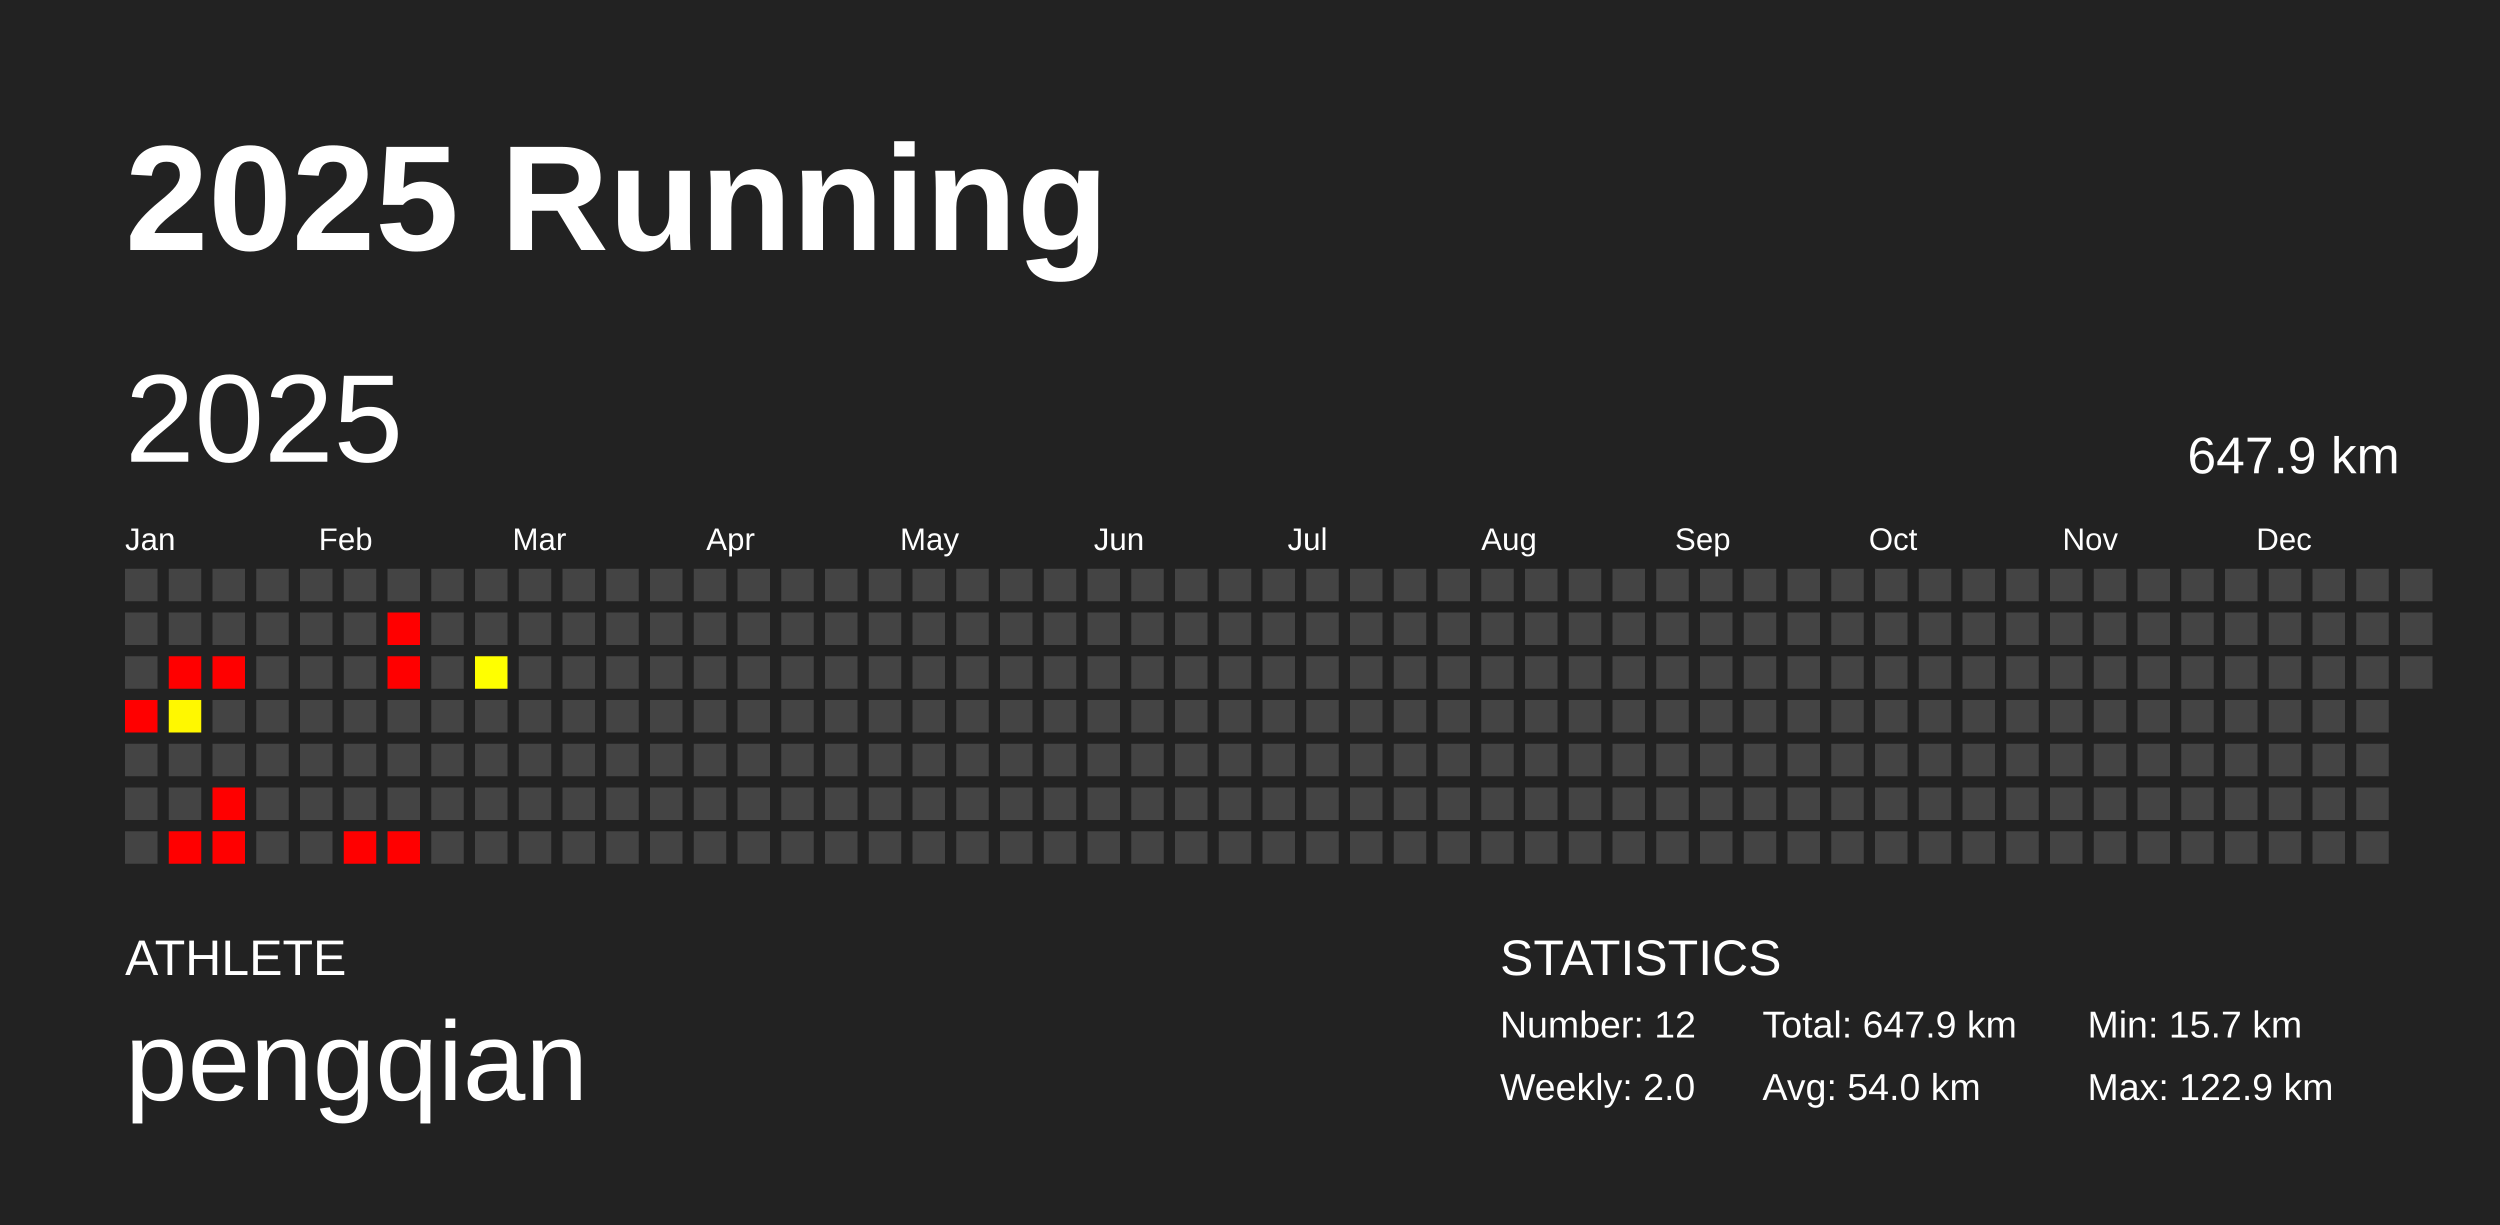
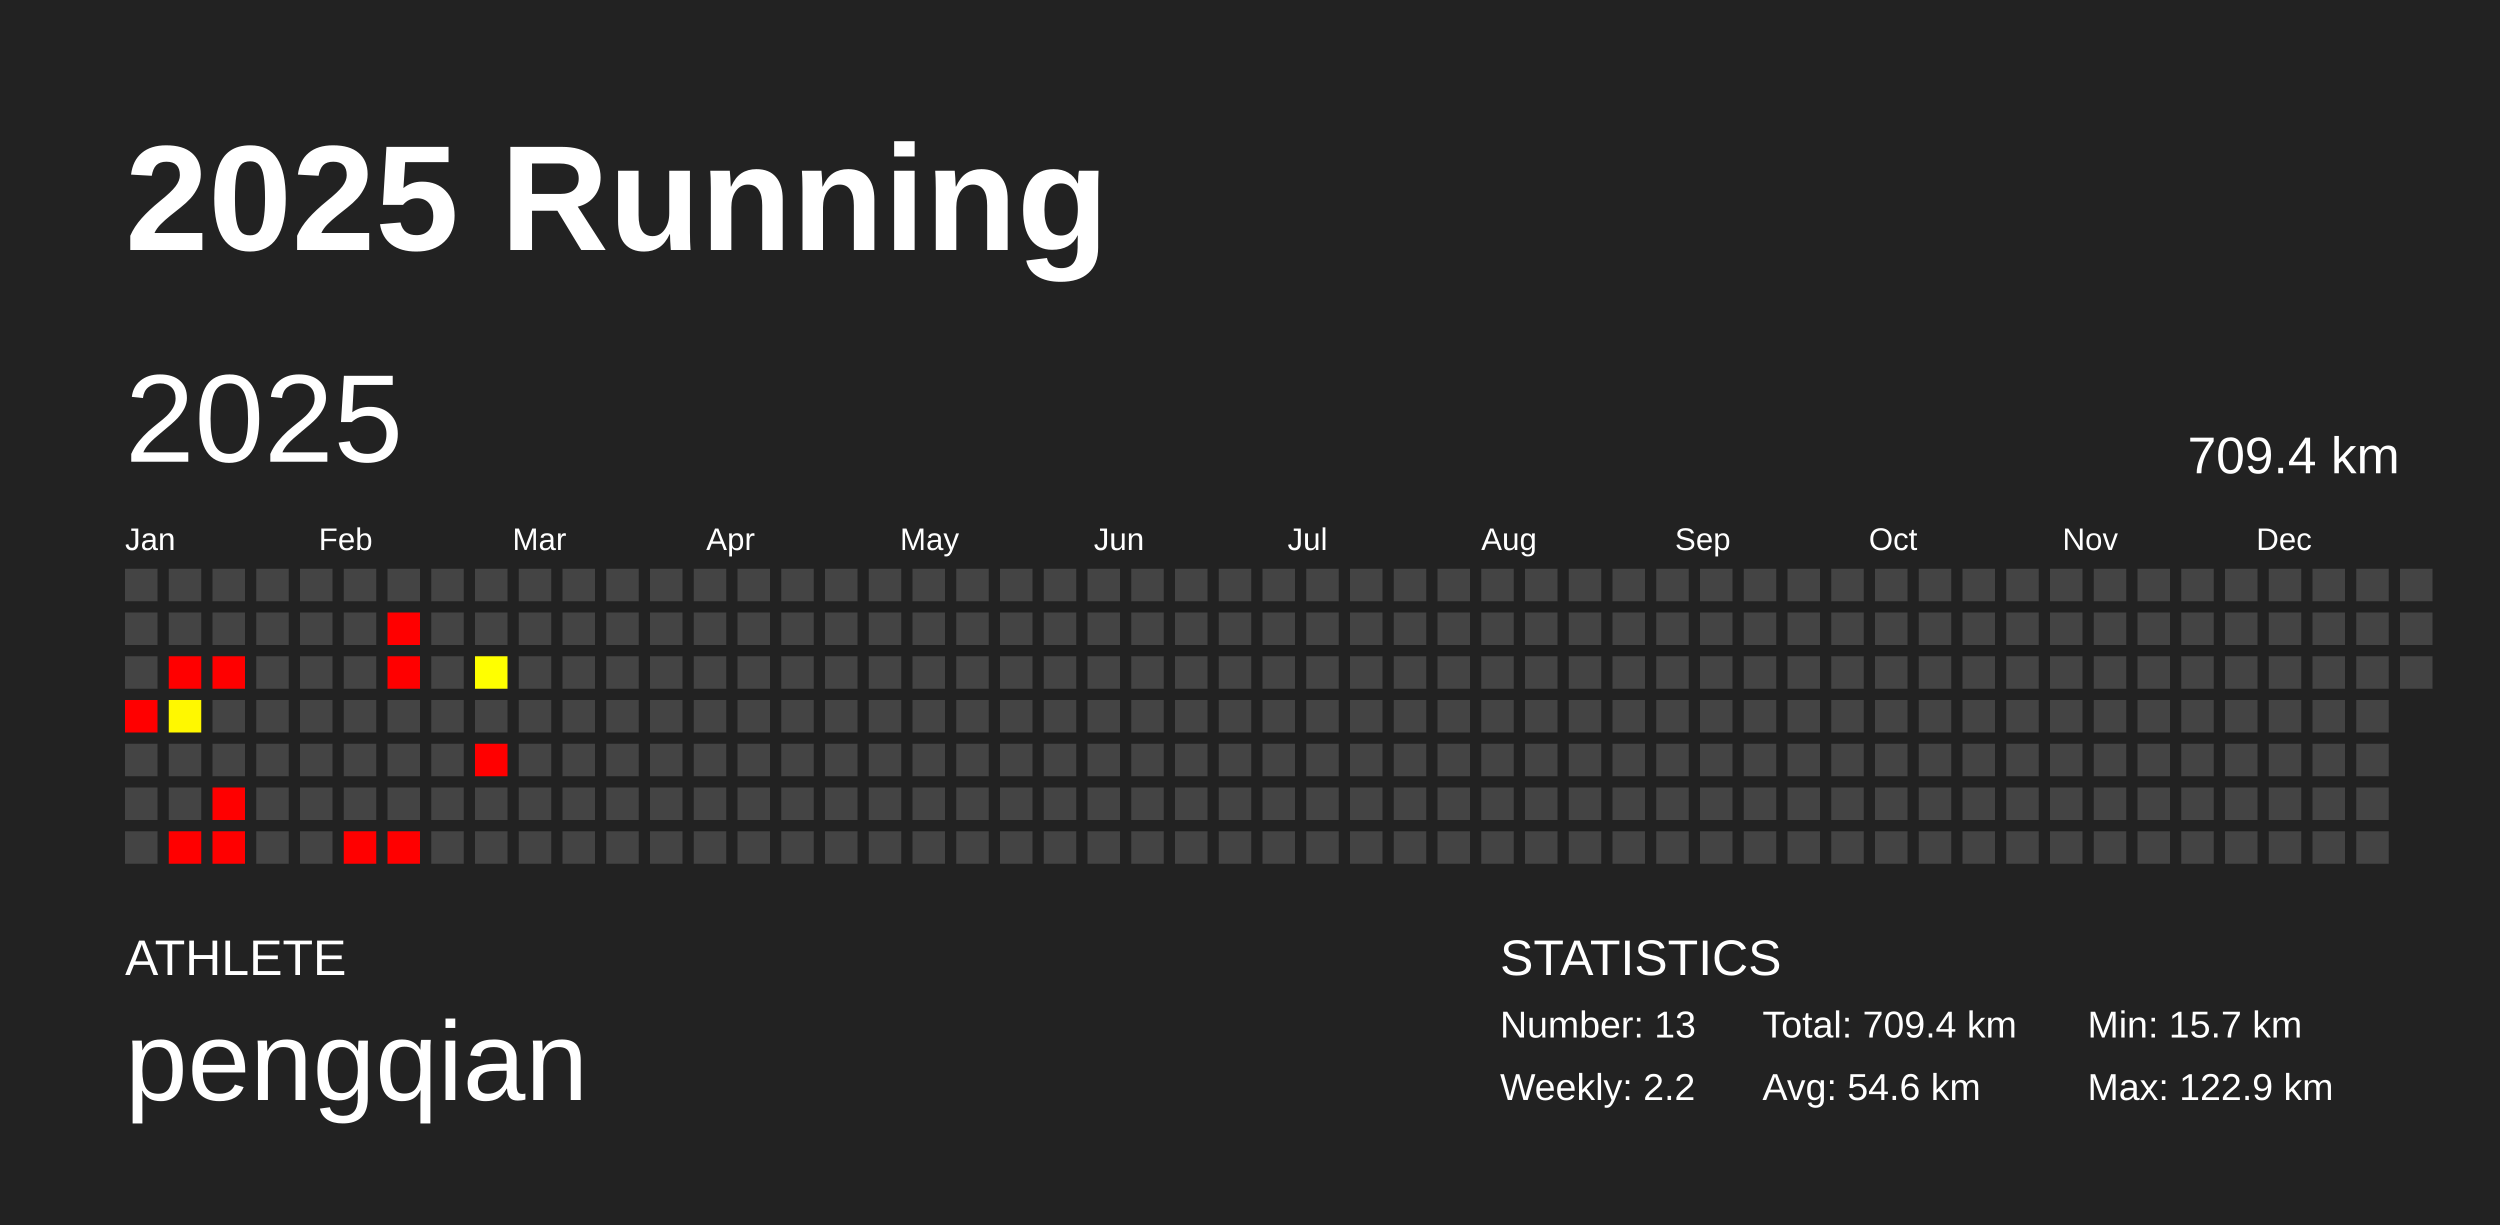
<svg xmlns="http://www.w3.org/2000/svg" baseProfile="full" height="98mm" version="1.1" viewBox="0,0,200,98" width="200mm">
  <defs />
  <rect fill="#222222" height="98" width="200" x="0" y="0" />
  <text fill="#FFFFFF" style="font-size:12px; font-family:Arial; font-weight:bold;" x="10" y="20">2025 Running</text>
  <text fill="#FFFFFF" style="font-size:4px; font-family:Arial" x="10" y="78">ATHLETE</text>
  <text fill="#FFFFFF" style="font-size:9px; font-family:Arial" x="10" y="88">pengqian</text>
  <text fill="#FFFFFF" style="font-size:4px; font-family:Arial" x="120" y="78">STATISTICS</text>
-   <text fill="#FFFFFF" style="font-size:3px; font-family:Arial" x="120" y="83">Number: 12</text>
-   <text fill="#FFFFFF" style="font-size:3px; font-family:Arial" x="120" y="88">Weekly: 2.0</text>
-   <text fill="#FFFFFF" style="font-size:3px; font-family:Arial" x="141" y="83">Total: 647.9 km</text>
-   <text fill="#FFFFFF" style="font-size:3px; font-family:Arial" x="141" y="88">Avg: 54.0 km</text>
+   <text fill="#FFFFFF" style="font-size:3px; font-family:Arial" x="120" y="83">Number: 13</text>
+   <text fill="#FFFFFF" style="font-size:3px; font-family:Arial" x="120" y="88">Weekly: 2.2</text>
+   <text fill="#FFFFFF" style="font-size:3px; font-family:Arial" x="141" y="83">Total: 709.4 km</text>
+   <text fill="#FFFFFF" style="font-size:3px; font-family:Arial" x="141" y="88">Avg: 54.6 km</text>
  <text fill="#FFFFFF" style="font-size:3px; font-family:Arial" x="167" y="83">Min: 15.7 km</text>
  <text fill="#FFFFFF" style="font-size:3px; font-family:Arial" x="167" y="88">Max: 122.9 km</text>
  <text dominant-baseline="hanging" fill="#FFFFFF" style="font-size:10.0px; font-family:Arial;" x="10" y="30">2025</text>
-   <text dominant-baseline="hanging" fill="#FFFFFF" style="font-size:4.125px; font-family:Arial;" x="175" y="35">647.9 km</text>
+   <text dominant-baseline="hanging" fill="#FFFFFF" style="font-size:4.125px; font-family:Arial;" x="175" y="35">709.4 km</text>
  <text fill="#FFFFFF" style="font-size:2.5px; font-family:Arial" x="10.0" y="44">Jan</text>
  <text fill="#FFFFFF" style="font-size:2.5px; font-family:Arial" x="25.5" y="44">Feb</text>
  <text fill="#FFFFFF" style="font-size:2.5px; font-family:Arial" x="41.0" y="44">Mar</text>
  <text fill="#FFFFFF" style="font-size:2.5px; font-family:Arial" x="56.5" y="44">Apr</text>
  <text fill="#FFFFFF" style="font-size:2.5px; font-family:Arial" x="72.0" y="44">May</text>
  <text fill="#FFFFFF" style="font-size:2.5px; font-family:Arial" x="87.5" y="44">Jun</text>
  <text fill="#FFFFFF" style="font-size:2.5px; font-family:Arial" x="103.0" y="44">Jul</text>
  <text fill="#FFFFFF" style="font-size:2.5px; font-family:Arial" x="118.5" y="44">Aug</text>
  <text fill="#FFFFFF" style="font-size:2.5px; font-family:Arial" x="134.0" y="44">Sep</text>
  <text fill="#FFFFFF" style="font-size:2.5px; font-family:Arial" x="149.5" y="44">Oct</text>
  <text fill="#FFFFFF" style="font-size:2.5px; font-family:Arial" x="165.0" y="44">Nov</text>
  <text fill="#FFFFFF" style="font-size:2.5px; font-family:Arial" x="180.5" y="44">Dec</text>
  <rect fill="#444444" height="2.6" width="2.6" x="10.0" y="45.5" />
  <rect fill="#444444" height="2.6" width="2.6" x="10.0" y="49.0" />
  <rect fill="#444444" height="2.6" width="2.6" x="10.0" y="52.5" />
  <rect fill="red" height="2.6" width="2.6" x="10.0" y="56.0" />
  <rect fill="#444444" height="2.6" width="2.6" x="10.0" y="59.5" />
  <rect fill="#444444" height="2.6" width="2.6" x="10.0" y="63.0" />
  <rect fill="#444444" height="2.6" width="2.6" x="10.0" y="66.5" />
  <rect fill="#444444" height="2.6" width="2.6" x="13.5" y="45.5" />
  <rect fill="#444444" height="2.6" width="2.6" x="13.5" y="49.0" />
  <rect fill="red" height="2.6" width="2.6" x="13.5" y="52.5" />
  <rect fill="#fff800" height="2.6" width="2.6" x="13.5" y="56.0" />
  <rect fill="#444444" height="2.6" width="2.6" x="13.5" y="59.5" />
  <rect fill="#444444" height="2.6" width="2.6" x="13.5" y="63.0" />
  <rect fill="red" height="2.6" width="2.6" x="13.5" y="66.5" />
  <rect fill="#444444" height="2.6" width="2.6" x="17.0" y="45.5" />
  <rect fill="#444444" height="2.6" width="2.6" x="17.0" y="49.0" />
  <rect fill="red" height="2.6" width="2.6" x="17.0" y="52.5" />
  <rect fill="#444444" height="2.6" width="2.6" x="17.0" y="56.0" />
  <rect fill="#444444" height="2.6" width="2.6" x="17.0" y="59.5" />
  <rect fill="red" height="2.6" width="2.6" x="17.0" y="63.0" />
  <rect fill="red" height="2.6" width="2.6" x="17.0" y="66.5" />
  <rect fill="#444444" height="2.6" width="2.6" x="20.5" y="45.5" />
  <rect fill="#444444" height="2.6" width="2.6" x="20.5" y="49.0" />
  <rect fill="#444444" height="2.6" width="2.6" x="20.5" y="52.5" />
  <rect fill="#444444" height="2.6" width="2.6" x="20.5" y="56.0" />
  <rect fill="#444444" height="2.6" width="2.6" x="20.5" y="59.5" />
  <rect fill="#444444" height="2.6" width="2.6" x="20.5" y="63.0" />
  <rect fill="#444444" height="2.6" width="2.6" x="20.5" y="66.5" />
  <rect fill="#444444" height="2.6" width="2.6" x="24.0" y="45.5" />
  <rect fill="#444444" height="2.6" width="2.6" x="24.0" y="49.0" />
  <rect fill="#444444" height="2.6" width="2.6" x="24.0" y="52.5" />
  <rect fill="#444444" height="2.6" width="2.6" x="24.0" y="56.0" />
  <rect fill="#444444" height="2.6" width="2.6" x="24.0" y="59.5" />
  <rect fill="#444444" height="2.6" width="2.6" x="24.0" y="63.0" />
  <rect fill="#444444" height="2.6" width="2.6" x="24.0" y="66.5" />
  <rect fill="#444444" height="2.6" width="2.6" x="27.5" y="45.5" />
  <rect fill="#444444" height="2.6" width="2.6" x="27.5" y="49.0" />
  <rect fill="#444444" height="2.6" width="2.6" x="27.5" y="52.5" />
  <rect fill="#444444" height="2.6" width="2.6" x="27.5" y="56.0" />
  <rect fill="#444444" height="2.6" width="2.6" x="27.5" y="59.5" />
  <rect fill="#444444" height="2.6" width="2.6" x="27.5" y="63.0" />
  <rect fill="red" height="2.6" width="2.6" x="27.5" y="66.5" />
  <rect fill="#444444" height="2.6" width="2.6" x="31.0" y="45.5" />
  <rect fill="red" height="2.6" width="2.6" x="31.0" y="49.0" />
  <rect fill="red" height="2.6" width="2.6" x="31.0" y="52.5" />
  <rect fill="#444444" height="2.6" width="2.6" x="31.0" y="56.0" />
  <rect fill="#444444" height="2.6" width="2.6" x="31.0" y="59.5" />
  <rect fill="#444444" height="2.6" width="2.6" x="31.0" y="63.0" />
  <rect fill="red" height="2.6" width="2.6" x="31.0" y="66.5" />
  <rect fill="#444444" height="2.6" width="2.6" x="34.5" y="45.5" />
  <rect fill="#444444" height="2.6" width="2.6" x="34.5" y="49.0" />
  <rect fill="#444444" height="2.6" width="2.6" x="34.5" y="52.5" />
  <rect fill="#444444" height="2.6" width="2.6" x="34.5" y="56.0" />
  <rect fill="#444444" height="2.6" width="2.6" x="34.5" y="59.5" />
  <rect fill="#444444" height="2.6" width="2.6" x="34.5" y="63.0" />
  <rect fill="#444444" height="2.6" width="2.6" x="34.5" y="66.5" />
  <rect fill="#444444" height="2.6" width="2.6" x="38.0" y="45.5" />
  <rect fill="#444444" height="2.6" width="2.6" x="38.0" y="49.0" />
  <rect fill="#ffff00" height="2.6" width="2.6" x="38.0" y="52.5" />
  <rect fill="#444444" height="2.6" width="2.6" x="38.0" y="56.0" />
-   <rect fill="#444444" height="2.6" width="2.6" x="38.0" y="59.5" />
+   <rect fill="red" height="2.6" width="2.6" x="38.0" y="59.5" />
  <rect fill="#444444" height="2.6" width="2.6" x="38.0" y="63.0" />
  <rect fill="#444444" height="2.6" width="2.6" x="38.0" y="66.5" />
  <rect fill="#444444" height="2.6" width="2.6" x="41.5" y="45.5" />
  <rect fill="#444444" height="2.6" width="2.6" x="41.5" y="49.0" />
  <rect fill="#444444" height="2.6" width="2.6" x="41.5" y="52.5" />
  <rect fill="#444444" height="2.6" width="2.6" x="41.5" y="56.0" />
  <rect fill="#444444" height="2.6" width="2.6" x="41.5" y="59.5" />
  <rect fill="#444444" height="2.6" width="2.6" x="41.5" y="63.0" />
  <rect fill="#444444" height="2.6" width="2.6" x="41.5" y="66.5" />
  <rect fill="#444444" height="2.6" width="2.6" x="45.0" y="45.5" />
  <rect fill="#444444" height="2.6" width="2.6" x="45.0" y="49.0" />
  <rect fill="#444444" height="2.6" width="2.6" x="45.0" y="52.5" />
  <rect fill="#444444" height="2.6" width="2.6" x="45.0" y="56.0" />
  <rect fill="#444444" height="2.6" width="2.6" x="45.0" y="59.5" />
  <rect fill="#444444" height="2.6" width="2.6" x="45.0" y="63.0" />
  <rect fill="#444444" height="2.6" width="2.6" x="45.0" y="66.5" />
  <rect fill="#444444" height="2.6" width="2.6" x="48.5" y="45.5" />
  <rect fill="#444444" height="2.6" width="2.6" x="48.5" y="49.0" />
  <rect fill="#444444" height="2.6" width="2.6" x="48.5" y="52.5" />
  <rect fill="#444444" height="2.6" width="2.6" x="48.5" y="56.0" />
  <rect fill="#444444" height="2.6" width="2.6" x="48.5" y="59.5" />
  <rect fill="#444444" height="2.6" width="2.6" x="48.5" y="63.0" />
  <rect fill="#444444" height="2.6" width="2.6" x="48.5" y="66.5" />
  <rect fill="#444444" height="2.6" width="2.6" x="52.0" y="45.5" />
  <rect fill="#444444" height="2.6" width="2.6" x="52.0" y="49.0" />
  <rect fill="#444444" height="2.6" width="2.6" x="52.0" y="52.5" />
  <rect fill="#444444" height="2.6" width="2.6" x="52.0" y="56.0" />
  <rect fill="#444444" height="2.6" width="2.6" x="52.0" y="59.5" />
  <rect fill="#444444" height="2.6" width="2.6" x="52.0" y="63.0" />
  <rect fill="#444444" height="2.6" width="2.6" x="52.0" y="66.5" />
  <rect fill="#444444" height="2.6" width="2.6" x="55.5" y="45.5" />
  <rect fill="#444444" height="2.6" width="2.6" x="55.5" y="49.0" />
  <rect fill="#444444" height="2.6" width="2.6" x="55.5" y="52.5" />
  <rect fill="#444444" height="2.6" width="2.6" x="55.5" y="56.0" />
  <rect fill="#444444" height="2.6" width="2.6" x="55.5" y="59.5" />
  <rect fill="#444444" height="2.6" width="2.6" x="55.5" y="63.0" />
  <rect fill="#444444" height="2.6" width="2.6" x="55.5" y="66.5" />
  <rect fill="#444444" height="2.6" width="2.6" x="59.0" y="45.5" />
  <rect fill="#444444" height="2.6" width="2.6" x="59.0" y="49.0" />
  <rect fill="#444444" height="2.6" width="2.6" x="59.0" y="52.5" />
  <rect fill="#444444" height="2.6" width="2.6" x="59.0" y="56.0" />
  <rect fill="#444444" height="2.6" width="2.6" x="59.0" y="59.5" />
  <rect fill="#444444" height="2.6" width="2.6" x="59.0" y="63.0" />
  <rect fill="#444444" height="2.6" width="2.6" x="59.0" y="66.5" />
  <rect fill="#444444" height="2.6" width="2.6" x="62.5" y="45.5" />
  <rect fill="#444444" height="2.6" width="2.6" x="62.5" y="49.0" />
  <rect fill="#444444" height="2.6" width="2.6" x="62.5" y="52.5" />
  <rect fill="#444444" height="2.6" width="2.6" x="62.5" y="56.0" />
  <rect fill="#444444" height="2.6" width="2.6" x="62.5" y="59.5" />
  <rect fill="#444444" height="2.6" width="2.6" x="62.5" y="63.0" />
  <rect fill="#444444" height="2.6" width="2.6" x="62.5" y="66.5" />
  <rect fill="#444444" height="2.6" width="2.6" x="66.0" y="45.5" />
  <rect fill="#444444" height="2.6" width="2.6" x="66.0" y="49.0" />
  <rect fill="#444444" height="2.6" width="2.6" x="66.0" y="52.5" />
  <rect fill="#444444" height="2.6" width="2.6" x="66.0" y="56.0" />
  <rect fill="#444444" height="2.6" width="2.6" x="66.0" y="59.5" />
  <rect fill="#444444" height="2.6" width="2.6" x="66.0" y="63.0" />
  <rect fill="#444444" height="2.6" width="2.6" x="66.0" y="66.5" />
  <rect fill="#444444" height="2.6" width="2.6" x="69.5" y="45.5" />
  <rect fill="#444444" height="2.6" width="2.6" x="69.5" y="49.0" />
  <rect fill="#444444" height="2.6" width="2.6" x="69.5" y="52.5" />
  <rect fill="#444444" height="2.6" width="2.6" x="69.5" y="56.0" />
  <rect fill="#444444" height="2.6" width="2.6" x="69.5" y="59.5" />
  <rect fill="#444444" height="2.6" width="2.6" x="69.5" y="63.0" />
  <rect fill="#444444" height="2.6" width="2.6" x="69.5" y="66.5" />
  <rect fill="#444444" height="2.6" width="2.6" x="73.0" y="45.5" />
  <rect fill="#444444" height="2.6" width="2.6" x="73.0" y="49.0" />
  <rect fill="#444444" height="2.6" width="2.6" x="73.0" y="52.5" />
  <rect fill="#444444" height="2.6" width="2.6" x="73.0" y="56.0" />
  <rect fill="#444444" height="2.6" width="2.6" x="73.0" y="59.5" />
  <rect fill="#444444" height="2.6" width="2.6" x="73.0" y="63.0" />
  <rect fill="#444444" height="2.6" width="2.6" x="73.0" y="66.5" />
  <rect fill="#444444" height="2.6" width="2.6" x="76.5" y="45.5" />
  <rect fill="#444444" height="2.6" width="2.6" x="76.5" y="49.0" />
  <rect fill="#444444" height="2.6" width="2.6" x="76.5" y="52.5" />
  <rect fill="#444444" height="2.6" width="2.6" x="76.5" y="56.0" />
  <rect fill="#444444" height="2.6" width="2.6" x="76.5" y="59.5" />
  <rect fill="#444444" height="2.6" width="2.6" x="76.5" y="63.0" />
  <rect fill="#444444" height="2.6" width="2.6" x="76.5" y="66.5" />
  <rect fill="#444444" height="2.6" width="2.6" x="80.0" y="45.5" />
  <rect fill="#444444" height="2.6" width="2.6" x="80.0" y="49.0" />
  <rect fill="#444444" height="2.6" width="2.6" x="80.0" y="52.5" />
  <rect fill="#444444" height="2.6" width="2.6" x="80.0" y="56.0" />
  <rect fill="#444444" height="2.6" width="2.6" x="80.0" y="59.5" />
  <rect fill="#444444" height="2.6" width="2.6" x="80.0" y="63.0" />
  <rect fill="#444444" height="2.6" width="2.6" x="80.0" y="66.5" />
  <rect fill="#444444" height="2.6" width="2.6" x="83.5" y="45.5" />
  <rect fill="#444444" height="2.6" width="2.6" x="83.5" y="49.0" />
  <rect fill="#444444" height="2.6" width="2.6" x="83.5" y="52.5" />
  <rect fill="#444444" height="2.6" width="2.6" x="83.5" y="56.0" />
  <rect fill="#444444" height="2.6" width="2.6" x="83.5" y="59.5" />
  <rect fill="#444444" height="2.6" width="2.6" x="83.5" y="63.0" />
  <rect fill="#444444" height="2.6" width="2.6" x="83.5" y="66.5" />
  <rect fill="#444444" height="2.6" width="2.6" x="87.0" y="45.5" />
  <rect fill="#444444" height="2.6" width="2.6" x="87.0" y="49.0" />
  <rect fill="#444444" height="2.6" width="2.6" x="87.0" y="52.5" />
  <rect fill="#444444" height="2.6" width="2.6" x="87.0" y="56.0" />
  <rect fill="#444444" height="2.6" width="2.6" x="87.0" y="59.5" />
  <rect fill="#444444" height="2.6" width="2.6" x="87.0" y="63.0" />
  <rect fill="#444444" height="2.6" width="2.6" x="87.0" y="66.5" />
  <rect fill="#444444" height="2.6" width="2.6" x="90.5" y="45.5" />
  <rect fill="#444444" height="2.6" width="2.6" x="90.5" y="49.0" />
  <rect fill="#444444" height="2.6" width="2.6" x="90.5" y="52.5" />
  <rect fill="#444444" height="2.6" width="2.6" x="90.5" y="56.0" />
  <rect fill="#444444" height="2.6" width="2.6" x="90.5" y="59.5" />
  <rect fill="#444444" height="2.6" width="2.6" x="90.5" y="63.0" />
  <rect fill="#444444" height="2.6" width="2.6" x="90.5" y="66.5" />
  <rect fill="#444444" height="2.6" width="2.6" x="94.0" y="45.5" />
  <rect fill="#444444" height="2.6" width="2.6" x="94.0" y="49.0" />
  <rect fill="#444444" height="2.6" width="2.6" x="94.0" y="52.5" />
  <rect fill="#444444" height="2.6" width="2.6" x="94.0" y="56.0" />
  <rect fill="#444444" height="2.6" width="2.6" x="94.0" y="59.5" />
  <rect fill="#444444" height="2.6" width="2.6" x="94.0" y="63.0" />
  <rect fill="#444444" height="2.6" width="2.6" x="94.0" y="66.5" />
  <rect fill="#444444" height="2.6" width="2.6" x="97.5" y="45.5" />
  <rect fill="#444444" height="2.6" width="2.6" x="97.5" y="49.0" />
  <rect fill="#444444" height="2.6" width="2.6" x="97.5" y="52.5" />
  <rect fill="#444444" height="2.6" width="2.6" x="97.5" y="56.0" />
  <rect fill="#444444" height="2.6" width="2.6" x="97.5" y="59.5" />
  <rect fill="#444444" height="2.6" width="2.6" x="97.5" y="63.0" />
  <rect fill="#444444" height="2.6" width="2.6" x="97.5" y="66.5" />
  <rect fill="#444444" height="2.6" width="2.6" x="101.0" y="45.5" />
  <rect fill="#444444" height="2.6" width="2.6" x="101.0" y="49.0" />
  <rect fill="#444444" height="2.6" width="2.6" x="101.0" y="52.5" />
  <rect fill="#444444" height="2.6" width="2.6" x="101.0" y="56.0" />
  <rect fill="#444444" height="2.6" width="2.6" x="101.0" y="59.5" />
  <rect fill="#444444" height="2.6" width="2.6" x="101.0" y="63.0" />
  <rect fill="#444444" height="2.6" width="2.6" x="101.0" y="66.5" />
  <rect fill="#444444" height="2.6" width="2.6" x="104.5" y="45.5" />
  <rect fill="#444444" height="2.6" width="2.6" x="104.5" y="49.0" />
  <rect fill="#444444" height="2.6" width="2.6" x="104.5" y="52.5" />
  <rect fill="#444444" height="2.6" width="2.6" x="104.5" y="56.0" />
  <rect fill="#444444" height="2.6" width="2.6" x="104.5" y="59.5" />
  <rect fill="#444444" height="2.6" width="2.6" x="104.5" y="63.0" />
  <rect fill="#444444" height="2.6" width="2.6" x="104.5" y="66.5" />
  <rect fill="#444444" height="2.6" width="2.6" x="108.0" y="45.5" />
  <rect fill="#444444" height="2.6" width="2.6" x="108.0" y="49.0" />
  <rect fill="#444444" height="2.6" width="2.6" x="108.0" y="52.5" />
  <rect fill="#444444" height="2.6" width="2.6" x="108.0" y="56.0" />
  <rect fill="#444444" height="2.6" width="2.6" x="108.0" y="59.5" />
  <rect fill="#444444" height="2.6" width="2.6" x="108.0" y="63.0" />
  <rect fill="#444444" height="2.6" width="2.6" x="108.0" y="66.5" />
  <rect fill="#444444" height="2.6" width="2.6" x="111.5" y="45.5" />
  <rect fill="#444444" height="2.6" width="2.6" x="111.5" y="49.0" />
  <rect fill="#444444" height="2.6" width="2.6" x="111.5" y="52.5" />
  <rect fill="#444444" height="2.6" width="2.6" x="111.5" y="56.0" />
  <rect fill="#444444" height="2.6" width="2.6" x="111.5" y="59.5" />
  <rect fill="#444444" height="2.6" width="2.6" x="111.5" y="63.0" />
  <rect fill="#444444" height="2.6" width="2.6" x="111.5" y="66.5" />
  <rect fill="#444444" height="2.6" width="2.6" x="115.0" y="45.5" />
  <rect fill="#444444" height="2.6" width="2.6" x="115.0" y="49.0" />
  <rect fill="#444444" height="2.6" width="2.6" x="115.0" y="52.5" />
  <rect fill="#444444" height="2.6" width="2.6" x="115.0" y="56.0" />
  <rect fill="#444444" height="2.6" width="2.6" x="115.0" y="59.5" />
  <rect fill="#444444" height="2.6" width="2.6" x="115.0" y="63.0" />
  <rect fill="#444444" height="2.6" width="2.6" x="115.0" y="66.5" />
  <rect fill="#444444" height="2.6" width="2.6" x="118.5" y="45.5" />
  <rect fill="#444444" height="2.6" width="2.6" x="118.5" y="49.0" />
  <rect fill="#444444" height="2.6" width="2.6" x="118.5" y="52.5" />
  <rect fill="#444444" height="2.6" width="2.6" x="118.5" y="56.0" />
  <rect fill="#444444" height="2.6" width="2.6" x="118.5" y="59.5" />
  <rect fill="#444444" height="2.6" width="2.6" x="118.5" y="63.0" />
  <rect fill="#444444" height="2.6" width="2.6" x="118.5" y="66.5" />
  <rect fill="#444444" height="2.6" width="2.6" x="122.0" y="45.5" />
  <rect fill="#444444" height="2.6" width="2.6" x="122.0" y="49.0" />
  <rect fill="#444444" height="2.6" width="2.6" x="122.0" y="52.5" />
  <rect fill="#444444" height="2.6" width="2.6" x="122.0" y="56.0" />
  <rect fill="#444444" height="2.6" width="2.6" x="122.0" y="59.5" />
  <rect fill="#444444" height="2.6" width="2.6" x="122.0" y="63.0" />
  <rect fill="#444444" height="2.6" width="2.6" x="122.0" y="66.5" />
  <rect fill="#444444" height="2.6" width="2.6" x="125.5" y="45.5" />
  <rect fill="#444444" height="2.6" width="2.6" x="125.5" y="49.0" />
  <rect fill="#444444" height="2.6" width="2.6" x="125.5" y="52.5" />
  <rect fill="#444444" height="2.6" width="2.6" x="125.5" y="56.0" />
  <rect fill="#444444" height="2.6" width="2.6" x="125.5" y="59.5" />
  <rect fill="#444444" height="2.6" width="2.6" x="125.5" y="63.0" />
  <rect fill="#444444" height="2.6" width="2.6" x="125.5" y="66.5" />
  <rect fill="#444444" height="2.6" width="2.6" x="129.0" y="45.5" />
  <rect fill="#444444" height="2.6" width="2.6" x="129.0" y="49.0" />
  <rect fill="#444444" height="2.6" width="2.6" x="129.0" y="52.5" />
  <rect fill="#444444" height="2.6" width="2.6" x="129.0" y="56.0" />
  <rect fill="#444444" height="2.6" width="2.6" x="129.0" y="59.5" />
  <rect fill="#444444" height="2.6" width="2.6" x="129.0" y="63.0" />
  <rect fill="#444444" height="2.6" width="2.6" x="129.0" y="66.5" />
  <rect fill="#444444" height="2.6" width="2.6" x="132.5" y="45.5" />
  <rect fill="#444444" height="2.6" width="2.6" x="132.5" y="49.0" />
  <rect fill="#444444" height="2.6" width="2.6" x="132.5" y="52.5" />
  <rect fill="#444444" height="2.6" width="2.6" x="132.5" y="56.0" />
  <rect fill="#444444" height="2.6" width="2.6" x="132.5" y="59.5" />
  <rect fill="#444444" height="2.6" width="2.6" x="132.5" y="63.0" />
  <rect fill="#444444" height="2.6" width="2.6" x="132.5" y="66.5" />
  <rect fill="#444444" height="2.6" width="2.6" x="136.0" y="45.5" />
  <rect fill="#444444" height="2.6" width="2.6" x="136.0" y="49.0" />
  <rect fill="#444444" height="2.6" width="2.6" x="136.0" y="52.5" />
  <rect fill="#444444" height="2.6" width="2.6" x="136.0" y="56.0" />
  <rect fill="#444444" height="2.6" width="2.6" x="136.0" y="59.5" />
  <rect fill="#444444" height="2.6" width="2.6" x="136.0" y="63.0" />
  <rect fill="#444444" height="2.6" width="2.6" x="136.0" y="66.5" />
  <rect fill="#444444" height="2.6" width="2.6" x="139.5" y="45.5" />
  <rect fill="#444444" height="2.6" width="2.6" x="139.5" y="49.0" />
  <rect fill="#444444" height="2.6" width="2.6" x="139.5" y="52.5" />
  <rect fill="#444444" height="2.6" width="2.6" x="139.5" y="56.0" />
  <rect fill="#444444" height="2.6" width="2.6" x="139.5" y="59.5" />
  <rect fill="#444444" height="2.6" width="2.6" x="139.5" y="63.0" />
  <rect fill="#444444" height="2.6" width="2.6" x="139.5" y="66.5" />
  <rect fill="#444444" height="2.6" width="2.6" x="143.0" y="45.5" />
  <rect fill="#444444" height="2.6" width="2.6" x="143.0" y="49.0" />
  <rect fill="#444444" height="2.6" width="2.6" x="143.0" y="52.5" />
  <rect fill="#444444" height="2.6" width="2.6" x="143.0" y="56.0" />
  <rect fill="#444444" height="2.6" width="2.6" x="143.0" y="59.5" />
  <rect fill="#444444" height="2.6" width="2.6" x="143.0" y="63.0" />
  <rect fill="#444444" height="2.6" width="2.6" x="143.0" y="66.5" />
  <rect fill="#444444" height="2.6" width="2.6" x="146.5" y="45.5" />
  <rect fill="#444444" height="2.6" width="2.6" x="146.5" y="49.0" />
  <rect fill="#444444" height="2.6" width="2.6" x="146.5" y="52.5" />
  <rect fill="#444444" height="2.6" width="2.6" x="146.5" y="56.0" />
  <rect fill="#444444" height="2.6" width="2.6" x="146.5" y="59.5" />
  <rect fill="#444444" height="2.6" width="2.6" x="146.5" y="63.0" />
  <rect fill="#444444" height="2.6" width="2.6" x="146.5" y="66.5" />
  <rect fill="#444444" height="2.6" width="2.6" x="150.0" y="45.5" />
  <rect fill="#444444" height="2.6" width="2.6" x="150.0" y="49.0" />
  <rect fill="#444444" height="2.6" width="2.6" x="150.0" y="52.5" />
  <rect fill="#444444" height="2.6" width="2.6" x="150.0" y="56.0" />
  <rect fill="#444444" height="2.6" width="2.6" x="150.0" y="59.5" />
  <rect fill="#444444" height="2.6" width="2.6" x="150.0" y="63.0" />
  <rect fill="#444444" height="2.6" width="2.6" x="150.0" y="66.5" />
  <rect fill="#444444" height="2.6" width="2.6" x="153.5" y="45.5" />
  <rect fill="#444444" height="2.6" width="2.6" x="153.5" y="49.0" />
  <rect fill="#444444" height="2.6" width="2.6" x="153.5" y="52.5" />
  <rect fill="#444444" height="2.6" width="2.6" x="153.5" y="56.0" />
  <rect fill="#444444" height="2.6" width="2.6" x="153.5" y="59.5" />
  <rect fill="#444444" height="2.6" width="2.6" x="153.5" y="63.0" />
  <rect fill="#444444" height="2.6" width="2.6" x="153.5" y="66.5" />
  <rect fill="#444444" height="2.6" width="2.6" x="157.0" y="45.5" />
  <rect fill="#444444" height="2.6" width="2.6" x="157.0" y="49.0" />
  <rect fill="#444444" height="2.6" width="2.6" x="157.0" y="52.5" />
  <rect fill="#444444" height="2.6" width="2.6" x="157.0" y="56.0" />
  <rect fill="#444444" height="2.6" width="2.6" x="157.0" y="59.5" />
  <rect fill="#444444" height="2.6" width="2.6" x="157.0" y="63.0" />
  <rect fill="#444444" height="2.6" width="2.6" x="157.0" y="66.5" />
  <rect fill="#444444" height="2.6" width="2.6" x="160.5" y="45.5" />
  <rect fill="#444444" height="2.6" width="2.6" x="160.5" y="49.0" />
  <rect fill="#444444" height="2.6" width="2.6" x="160.5" y="52.5" />
  <rect fill="#444444" height="2.6" width="2.6" x="160.5" y="56.0" />
  <rect fill="#444444" height="2.6" width="2.6" x="160.5" y="59.5" />
  <rect fill="#444444" height="2.6" width="2.6" x="160.5" y="63.0" />
  <rect fill="#444444" height="2.6" width="2.6" x="160.5" y="66.5" />
  <rect fill="#444444" height="2.6" width="2.6" x="164.0" y="45.5" />
  <rect fill="#444444" height="2.6" width="2.6" x="164.0" y="49.0" />
  <rect fill="#444444" height="2.6" width="2.6" x="164.0" y="52.5" />
  <rect fill="#444444" height="2.6" width="2.6" x="164.0" y="56.0" />
  <rect fill="#444444" height="2.6" width="2.6" x="164.0" y="59.5" />
  <rect fill="#444444" height="2.6" width="2.6" x="164.0" y="63.0" />
  <rect fill="#444444" height="2.6" width="2.6" x="164.0" y="66.5" />
  <rect fill="#444444" height="2.6" width="2.6" x="167.5" y="45.5" />
  <rect fill="#444444" height="2.6" width="2.6" x="167.5" y="49.0" />
  <rect fill="#444444" height="2.6" width="2.6" x="167.5" y="52.5" />
  <rect fill="#444444" height="2.6" width="2.6" x="167.5" y="56.0" />
  <rect fill="#444444" height="2.6" width="2.6" x="167.5" y="59.5" />
  <rect fill="#444444" height="2.6" width="2.6" x="167.5" y="63.0" />
  <rect fill="#444444" height="2.6" width="2.6" x="167.5" y="66.5" />
  <rect fill="#444444" height="2.6" width="2.6" x="171.0" y="45.5" />
  <rect fill="#444444" height="2.6" width="2.6" x="171.0" y="49.0" />
  <rect fill="#444444" height="2.6" width="2.6" x="171.0" y="52.5" />
  <rect fill="#444444" height="2.6" width="2.6" x="171.0" y="56.0" />
  <rect fill="#444444" height="2.6" width="2.6" x="171.0" y="59.5" />
  <rect fill="#444444" height="2.6" width="2.6" x="171.0" y="63.0" />
  <rect fill="#444444" height="2.6" width="2.6" x="171.0" y="66.5" />
  <rect fill="#444444" height="2.6" width="2.6" x="174.5" y="45.5" />
  <rect fill="#444444" height="2.6" width="2.6" x="174.5" y="49.0" />
  <rect fill="#444444" height="2.6" width="2.6" x="174.5" y="52.5" />
  <rect fill="#444444" height="2.6" width="2.6" x="174.5" y="56.0" />
  <rect fill="#444444" height="2.6" width="2.6" x="174.5" y="59.5" />
  <rect fill="#444444" height="2.6" width="2.6" x="174.5" y="63.0" />
  <rect fill="#444444" height="2.6" width="2.6" x="174.5" y="66.5" />
  <rect fill="#444444" height="2.6" width="2.6" x="178.0" y="45.5" />
  <rect fill="#444444" height="2.6" width="2.6" x="178.0" y="49.0" />
  <rect fill="#444444" height="2.6" width="2.6" x="178.0" y="52.5" />
  <rect fill="#444444" height="2.6" width="2.6" x="178.0" y="56.0" />
  <rect fill="#444444" height="2.6" width="2.6" x="178.0" y="59.5" />
  <rect fill="#444444" height="2.6" width="2.6" x="178.0" y="63.0" />
  <rect fill="#444444" height="2.6" width="2.6" x="178.0" y="66.5" />
  <rect fill="#444444" height="2.6" width="2.6" x="181.5" y="45.5" />
  <rect fill="#444444" height="2.6" width="2.6" x="181.5" y="49.0" />
  <rect fill="#444444" height="2.6" width="2.6" x="181.5" y="52.5" />
  <rect fill="#444444" height="2.6" width="2.6" x="181.5" y="56.0" />
  <rect fill="#444444" height="2.6" width="2.6" x="181.5" y="59.5" />
  <rect fill="#444444" height="2.6" width="2.6" x="181.5" y="63.0" />
  <rect fill="#444444" height="2.6" width="2.6" x="181.5" y="66.5" />
  <rect fill="#444444" height="2.6" width="2.6" x="185.0" y="45.5" />
  <rect fill="#444444" height="2.6" width="2.6" x="185.0" y="49.0" />
  <rect fill="#444444" height="2.6" width="2.6" x="185.0" y="52.5" />
  <rect fill="#444444" height="2.6" width="2.6" x="185.0" y="56.0" />
  <rect fill="#444444" height="2.6" width="2.6" x="185.0" y="59.5" />
  <rect fill="#444444" height="2.6" width="2.6" x="185.0" y="63.0" />
  <rect fill="#444444" height="2.6" width="2.6" x="185.0" y="66.5" />
  <rect fill="#444444" height="2.6" width="2.6" x="188.5" y="45.5" />
  <rect fill="#444444" height="2.6" width="2.6" x="188.5" y="49.0" />
  <rect fill="#444444" height="2.6" width="2.6" x="188.5" y="52.5" />
  <rect fill="#444444" height="2.6" width="2.6" x="188.5" y="56.0" />
  <rect fill="#444444" height="2.6" width="2.6" x="188.5" y="59.5" />
  <rect fill="#444444" height="2.6" width="2.6" x="188.5" y="63.0" />
  <rect fill="#444444" height="2.6" width="2.6" x="188.5" y="66.5" />
  <rect fill="#444444" height="2.6" width="2.6" x="192.0" y="45.5" />
  <rect fill="#444444" height="2.6" width="2.6" x="192.0" y="49.0" />
  <rect fill="#444444" height="2.6" width="2.6" x="192.0" y="52.5" />
</svg>
